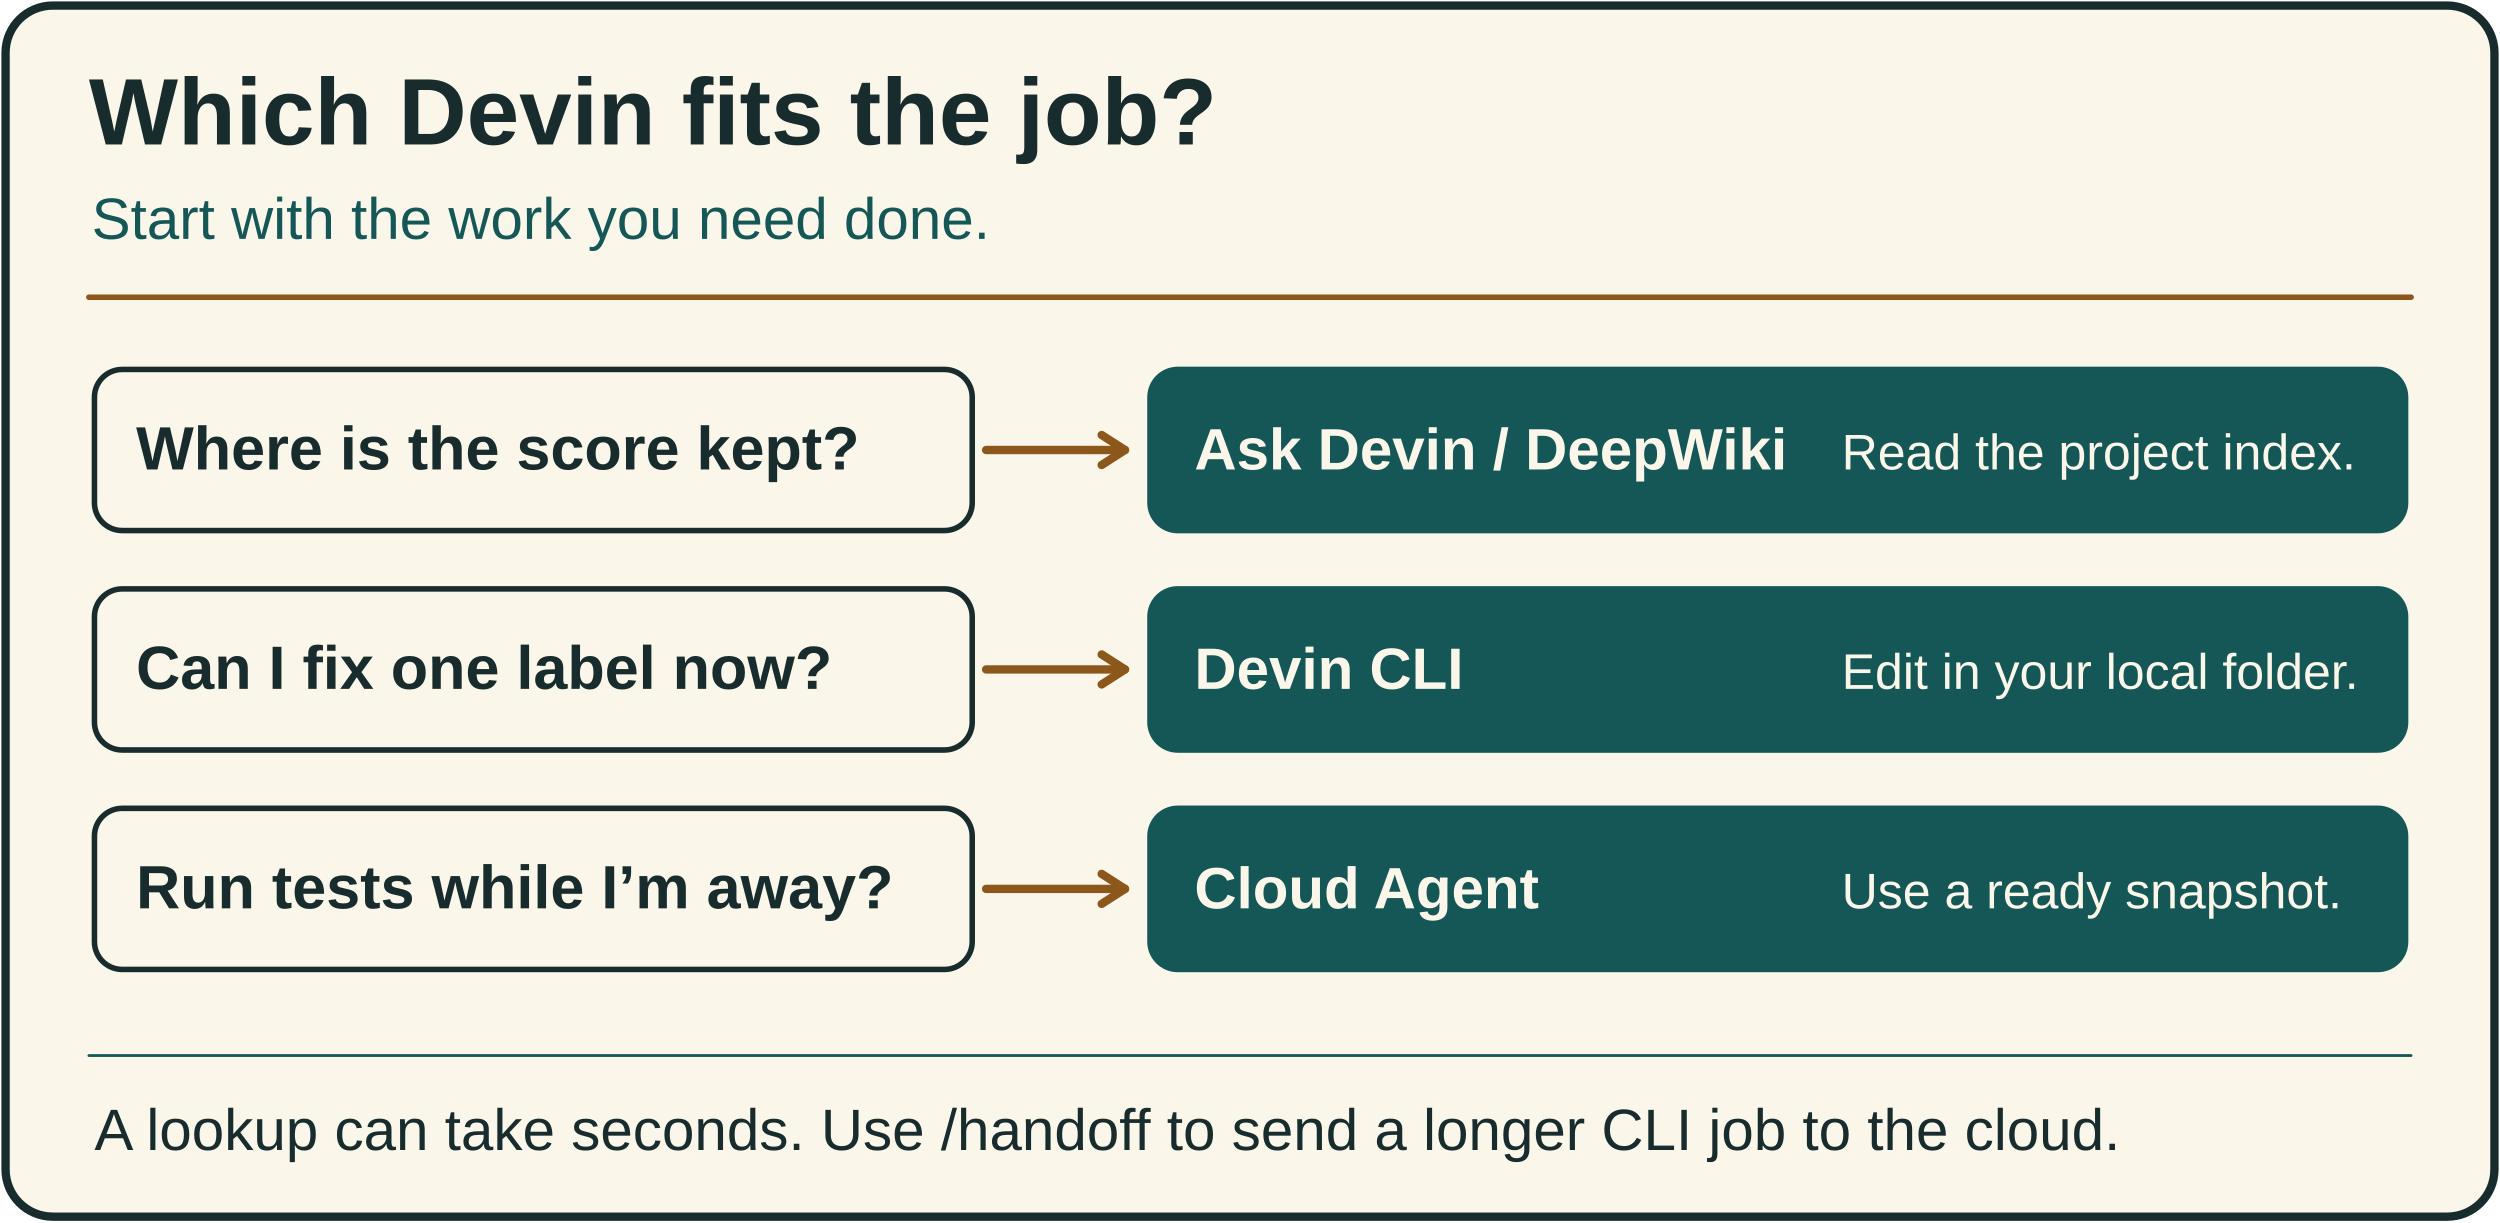
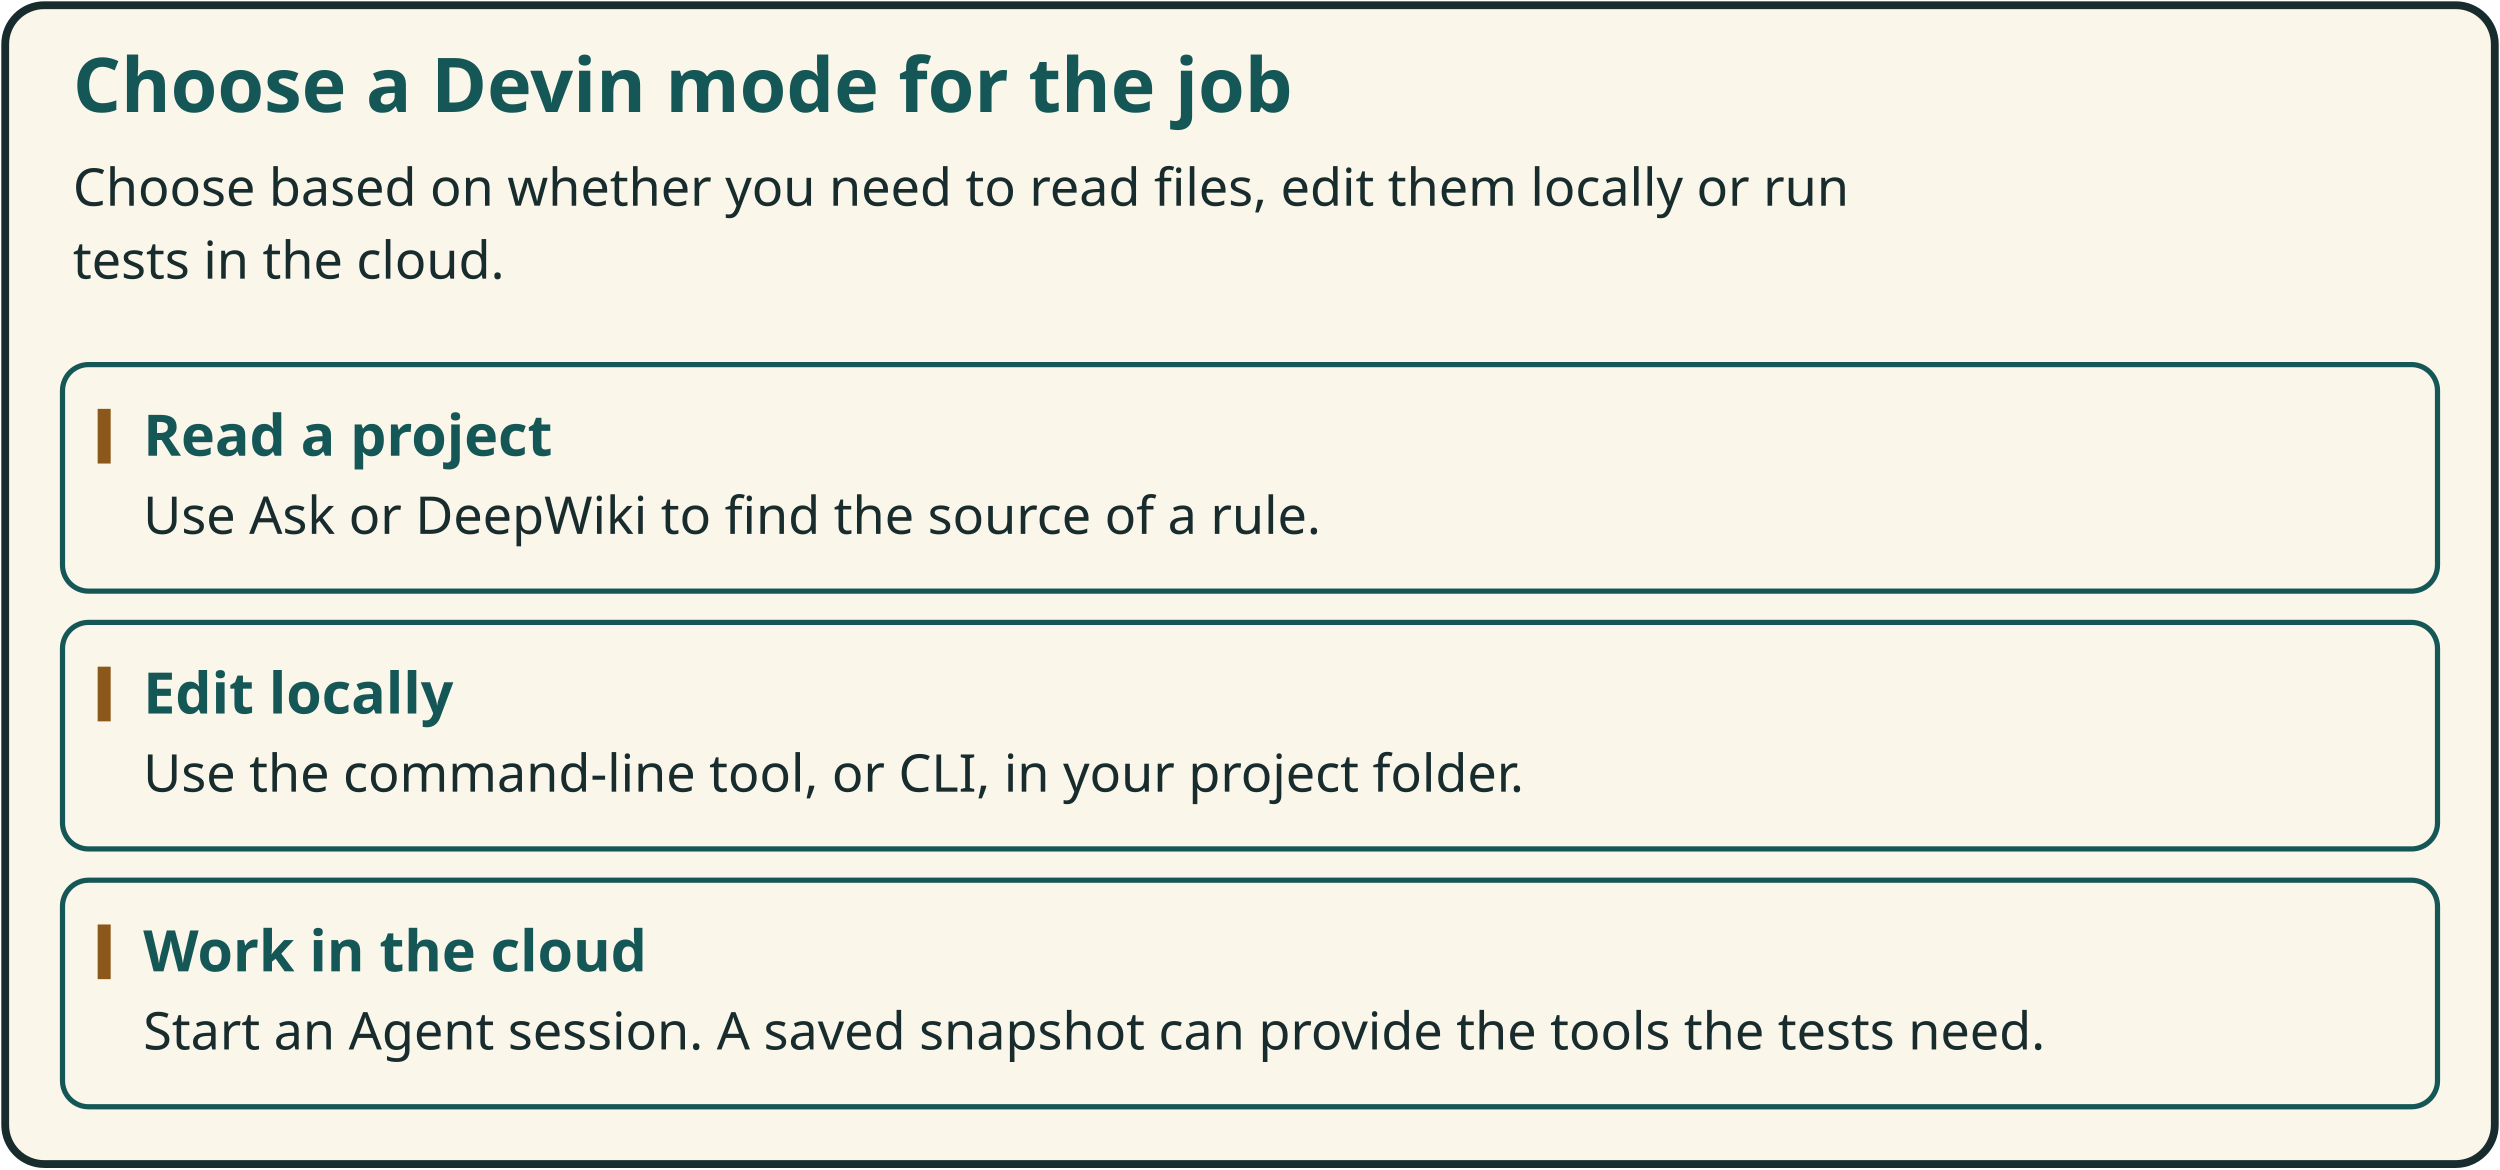
- <svg xmlns="http://www.w3.org/2000/svg" viewBox="0 0 900 440" role="img" aria-labelledby="title description">
-   <rect x="2" y="2" width="896" height="436" rx="17" fill="#faf6ea" stroke="#182c2d" stroke-width="3" />
-   <text x="32" y="52" fill="#182c2d" font-family="Arial, Helvetica, sans-serif" font-size="34" font-weight="700" text-anchor="start">Which Devin fits the job?</text>
-   <text x="33" y="86" fill="#145756" font-family="Arial, Helvetica, sans-serif" font-size="21" font-weight="400" text-anchor="start">Start with the work you need done.</text>
-   <path d="M32 107H868" fill="none" stroke="#8b571b" stroke-width="2" stroke-linecap="round" stroke-linejoin="round" />
-   <rect x="34" y="133" width="316" height="58" rx="10" fill="#faf6ea" stroke="#182c2d" stroke-width="2" />
-   <text x="49" y="169" fill="#182c2d" font-family="Arial, Helvetica, sans-serif" font-size="22" font-weight="700" text-anchor="start">Where is the score kept?</text>
-   <path d="M355 162L405 162" fill="none" stroke="#8b571b" stroke-width="3" stroke-linecap="round" stroke-linejoin="round" />
-   <path d="M396.6 167.4L405 162L396.6 156.6" fill="none" stroke="#8b571b" stroke-width="3" stroke-linecap="round" stroke-linejoin="round" />
-   <rect x="414" y="133" width="452" height="58" rx="10" fill="#145756" stroke="#145756" stroke-width="2" />
-   <text x="430" y="169" fill="#faf6ea" font-family="Arial, Helvetica, sans-serif" font-size="21" font-weight="700" text-anchor="start">Ask Devin / DeepWiki</text>
-   <text x="663" y="169" fill="#faf6ea" font-family="Arial, Helvetica, sans-serif" font-size="18" font-weight="400" text-anchor="start">Read the project index.</text>
-   <rect x="34" y="212" width="316" height="58" rx="10" fill="#faf6ea" stroke="#182c2d" stroke-width="2" />
-   <text x="49" y="248" fill="#182c2d" font-family="Arial, Helvetica, sans-serif" font-size="22" font-weight="700" text-anchor="start">Can I fix one label now?</text>
-   <path d="M355 241L405 241" fill="none" stroke="#8b571b" stroke-width="3" stroke-linecap="round" stroke-linejoin="round" />
-   <path d="M396.6 246.4L405 241L396.6 235.6" fill="none" stroke="#8b571b" stroke-width="3" stroke-linecap="round" stroke-linejoin="round" />
-   <rect x="414" y="212" width="452" height="58" rx="10" fill="#145756" stroke="#145756" stroke-width="2" />
-   <text x="430" y="248" fill="#faf6ea" font-family="Arial, Helvetica, sans-serif" font-size="21" font-weight="700" text-anchor="start">Devin CLI</text>
-   <text x="663" y="248" fill="#faf6ea" font-family="Arial, Helvetica, sans-serif" font-size="18" font-weight="400" text-anchor="start">Edit in your local folder.</text>
-   <rect x="34" y="291" width="316" height="58" rx="10" fill="#faf6ea" stroke="#182c2d" stroke-width="2" />
-   <text x="49" y="327" fill="#182c2d" font-family="Arial, Helvetica, sans-serif" font-size="22" font-weight="700" text-anchor="start">Run tests while I’m away?</text>
-   <path d="M355 320L405 320" fill="none" stroke="#8b571b" stroke-width="3" stroke-linecap="round" stroke-linejoin="round" />
-   <path d="M396.6 325.4L405 320L396.6 314.6" fill="none" stroke="#8b571b" stroke-width="3" stroke-linecap="round" stroke-linejoin="round" />
-   <rect x="414" y="291" width="452" height="58" rx="10" fill="#145756" stroke="#145756" stroke-width="2" />
-   <text x="430" y="327" fill="#faf6ea" font-family="Arial, Helvetica, sans-serif" font-size="21" font-weight="700" text-anchor="start">Cloud Agent</text>
-   <text x="663" y="327" fill="#faf6ea" font-family="Arial, Helvetica, sans-serif" font-size="18" font-weight="400" text-anchor="start">Use a ready snapshot.</text>
-   <path d="M32 380H868" fill="none" stroke="#145756" stroke-width="1" stroke-linecap="round" stroke-linejoin="round" />
-   <text x="34" y="414" fill="#182c2d" font-family="Arial, Helvetica, sans-serif" font-size="21" font-weight="400" text-anchor="start">A lookup can take seconds. Use /handoff to send a longer CLI job to the cloud.</text>
+ <svg xmlns="http://www.w3.org/2000/svg" role="img" aria-labelledby="title desc" viewBox="0 0 960 449" font-family="Verdana, sans-serif">
+   <rect x="2" y="2" width="956" height="445" rx="15" fill="#faf6ea" stroke="#182c2d" stroke-width="3" />
+   <text x="28" y="43" fill="#145756" font-size="29" font-weight="bold">Choose a Devin mode for the job</text>
+   <text x="28" y="79" fill="#182c2d" font-size="20">Choose based on whether you need to read files, edit them locally or run</text>
+   <text x="28" y="107" fill="#182c2d" font-size="20">tests in the cloud.</text>
+   <rect x="24" y="140" width="912" height="87" rx="10" fill="#faf6ea" stroke="#145756" stroke-width="2" />
+   <path d="M40 157v21" stroke="#8b571b" stroke-width="5" />
+   <text x="55" y="175" fill="#145756" font-size="22" font-weight="bold">Read a project</text>
+   <text x="55" y="205" fill="#182c2d" font-size="20">Use Ask or DeepWiki to find the source of a rule.</text>
+   <rect x="24" y="239" width="912" height="87" rx="10" fill="#faf6ea" stroke="#145756" stroke-width="2" />
+   <path d="M40 256v21" stroke="#8b571b" stroke-width="5" />
+   <text x="55" y="274" fill="#145756" font-size="22" font-weight="bold">Edit locally</text>
+   <text x="55" y="304" fill="#182c2d" font-size="20">Use the command-line tool, or CLI, in your project folder.</text>
+   <rect x="24" y="338" width="912" height="87" rx="10" fill="#faf6ea" stroke="#145756" stroke-width="2" />
+   <path d="M40 355v21" stroke="#8b571b" stroke-width="5" />
+   <text x="55" y="373" fill="#145756" font-size="22" font-weight="bold">Work in the cloud</text>
+   <text x="55" y="403" fill="#182c2d" font-size="20">Start an Agent session. A saved snapshot can provide the tools the tests need.</text>
</svg>
